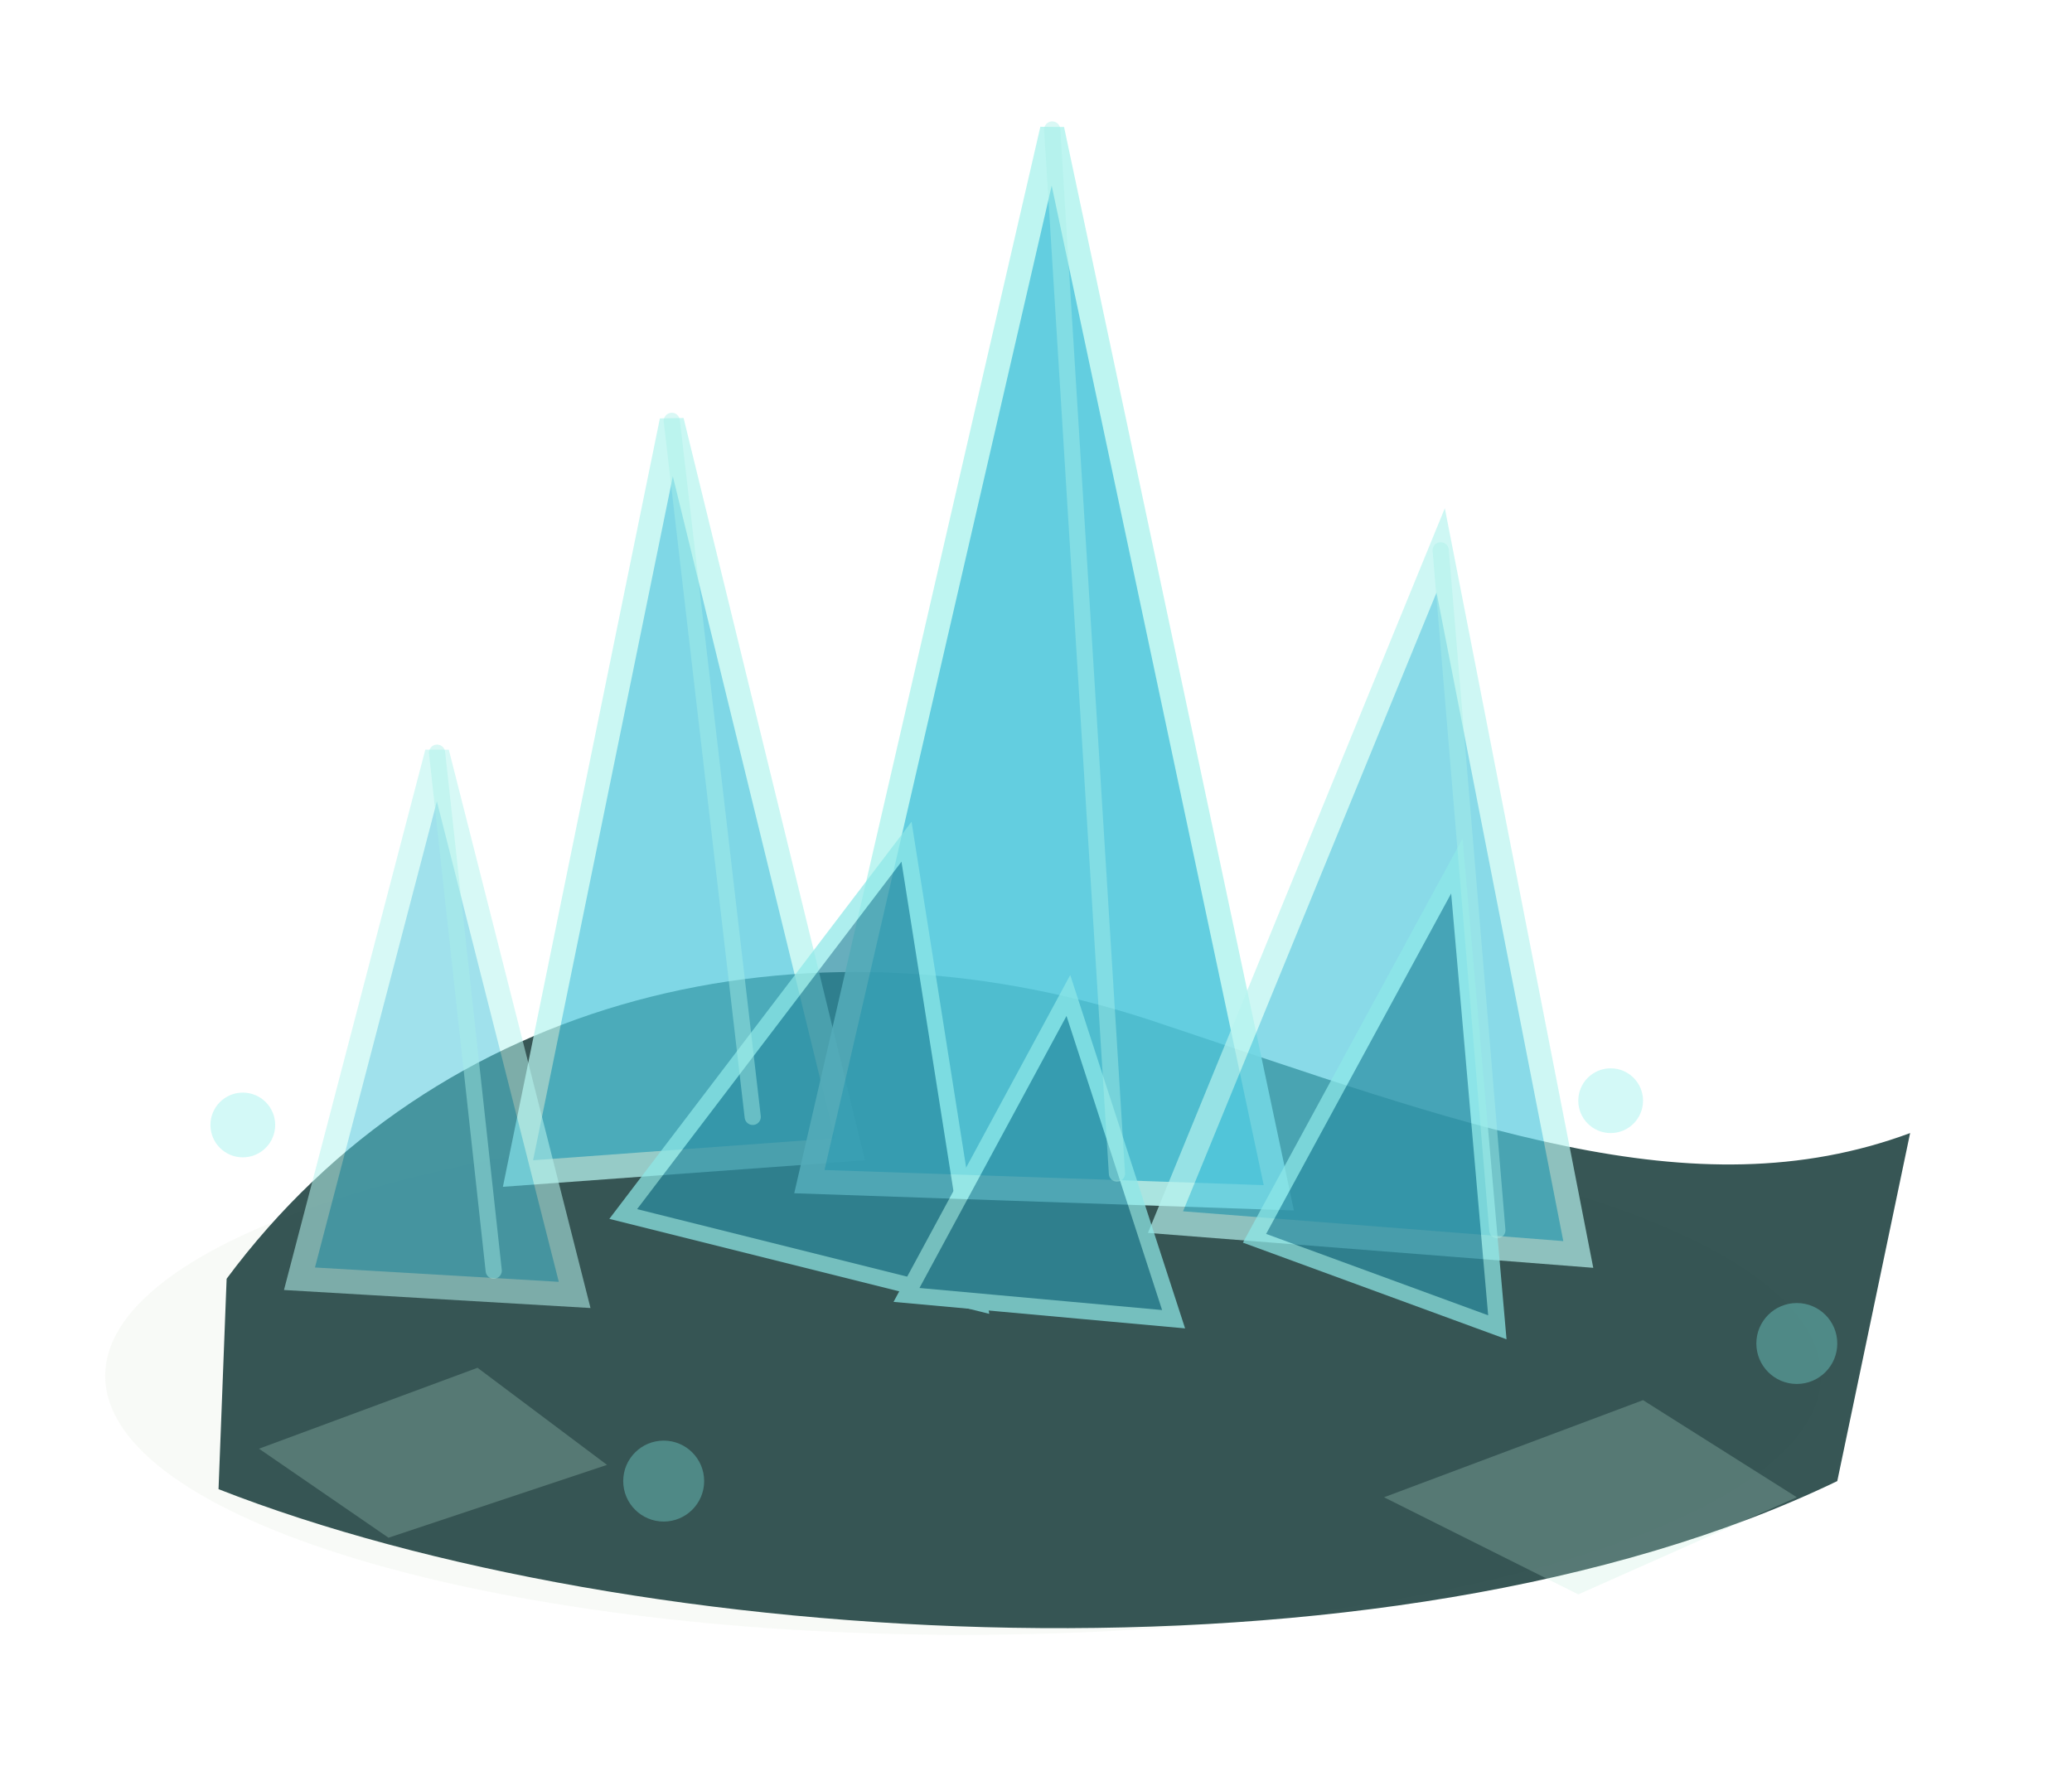
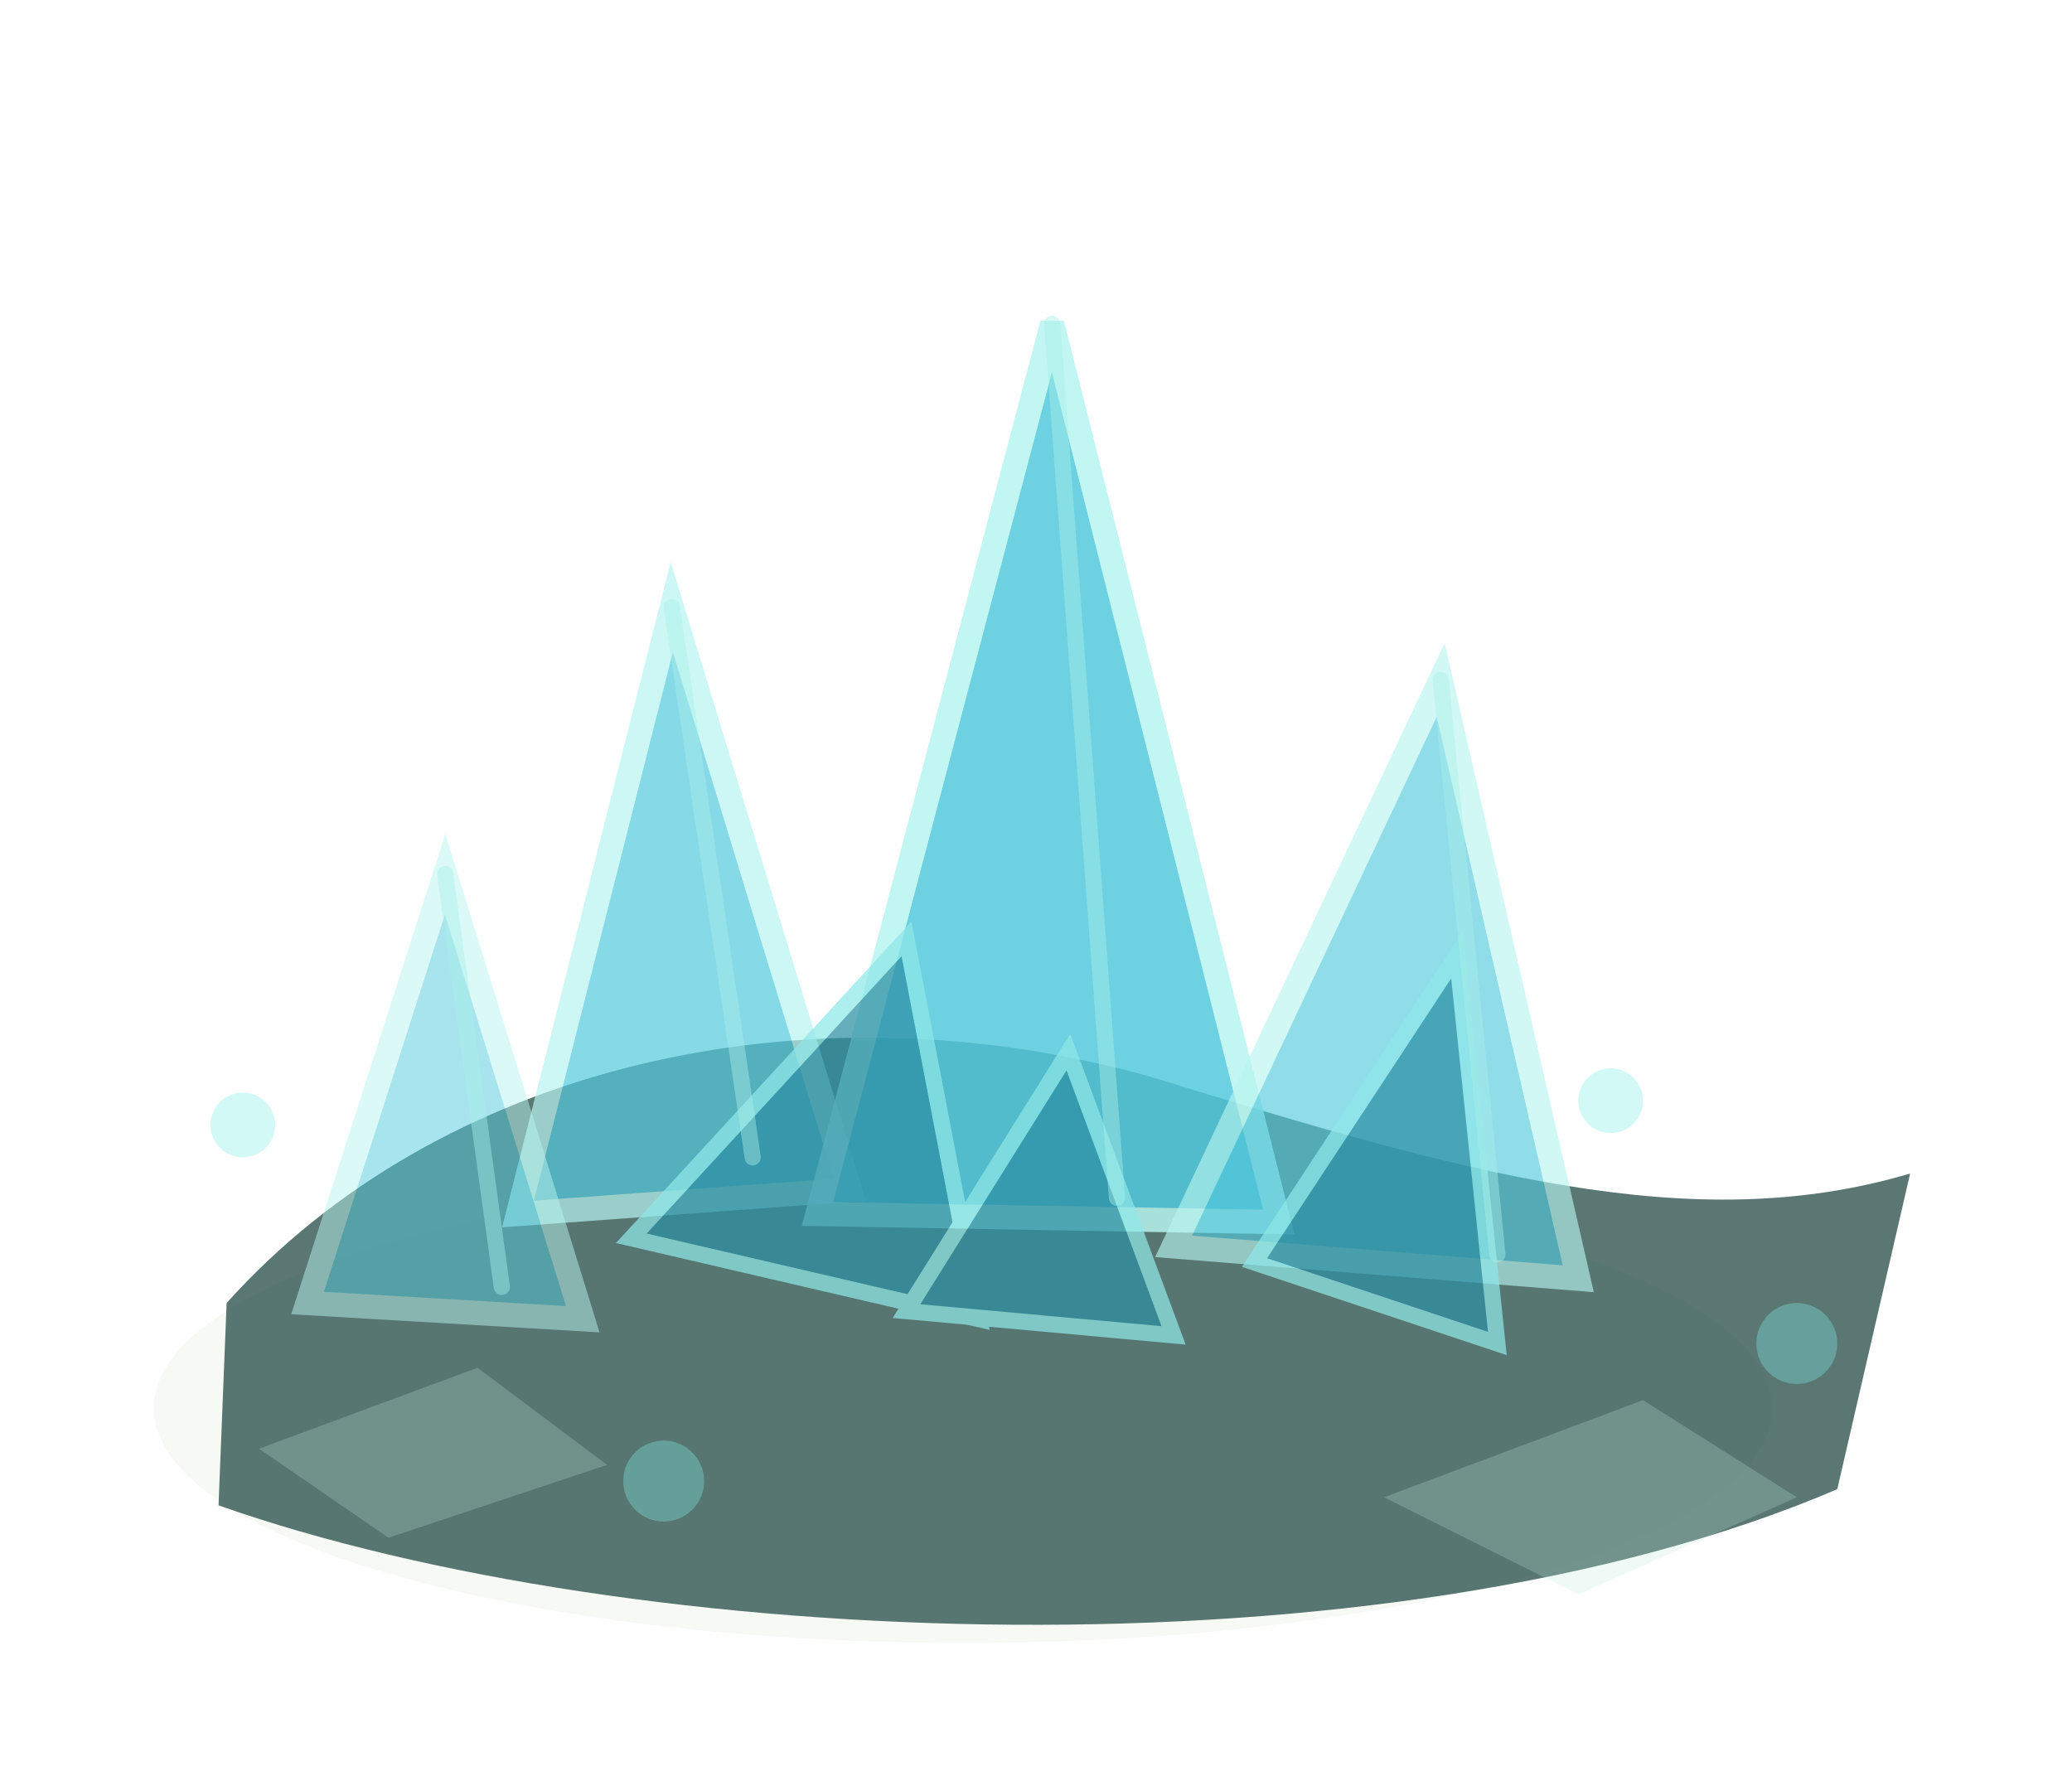
<svg xmlns="http://www.w3.org/2000/svg" viewBox="0 0 256 220">
-   <ellipse cx="119" cy="170" rx="106" ry="32" fill="#d9e4d2" opacity="0.18" />
-   <path d="M28 158 C54 123 99 112 142 126 C181 139 209 150 236 140 L227 183 C171 210 78 204 27 184 Z" fill="#1c403e" opacity="0.88" />
+   <ellipse cx="119" cy="174" rx="100" ry="29" fill="#d9e4d2" opacity="0.22" />
+   <path d="M28 161 C54 132 99 121 142 133 C181 145 209 153 236 145 L227 184 C171 208 78 204 27 186 Z" fill="#2b514b" opacity="0.78" />
  <g fill="#52c9dd" stroke="#b7f4ef" stroke-width="3">
-     <path d="M64 145 L83 52 L105 142 Z" opacity="0.74" />
-     <path d="M100 146 L130 16 L158 148 Z" opacity="0.9" />
-     <path d="M144 151 L178 68 L195 155 Z" opacity="0.68" />
-     <path d="M37 158 L54 93 L71 160 Z" opacity="0.55" />
+     <path d="M64 150 L83 75 L105 147 Z" opacity="0.70" />
+     <path d="M101 150 L130 40 L158 151 Z" opacity="0.84" />
+     <path d="M145 154 L178 84 L195 158 Z" opacity="0.64" />
+     <path d="M38 161 L55 108 L72 163 Z" opacity="0.50" />
  </g>
  <g fill="#2d8fa3" stroke="#8de8e8" stroke-width="2" opacity="0.72">
-     <path d="M77 150 L112 104 L121 161 Z" />
-     <path d="M155 153 L180 107 L185 164 Z" />
-     <path d="M112 160 L132 123 L145 163 Z" />
+     <path d="M78 153 L112 116 L121 163 Z" />
+     <path d="M155 156 L180 118 L185 166 Z" />
+     <path d="M112 162 L132 130 L145 165 Z" />
  </g>
  <g stroke="#a8f0e8" stroke-width="2" stroke-linecap="round" opacity="0.44">
-     <path d="M83 52 L93 138" />
-     <path d="M130 16 L138 145" />
-     <path d="M178 68 L185 152" />
-     <path d="M54 93 L61 157" />
+     <path d="M83 75 L93 143" />
+     <path d="M130 40 L138 148" />
+     <path d="M178 84 L185 155" />
+     <path d="M55 108 L62 159" />
  </g>
  <g fill="#7deee7" opacity="0.34">
    <circle cx="30" cy="139" r="4" />
    <circle cx="82" cy="183" r="5" />
    <circle cx="199" cy="136" r="4" />
    <circle cx="222" cy="166" r="5" />
  </g>
  <g fill="#bcead9" opacity="0.24">
    <path d="M32 179 L59 169 L75 181 L48 190 Z" />
    <path d="M171 185 L203 173 L222 185 L195 197 Z" />
  </g>
</svg>
